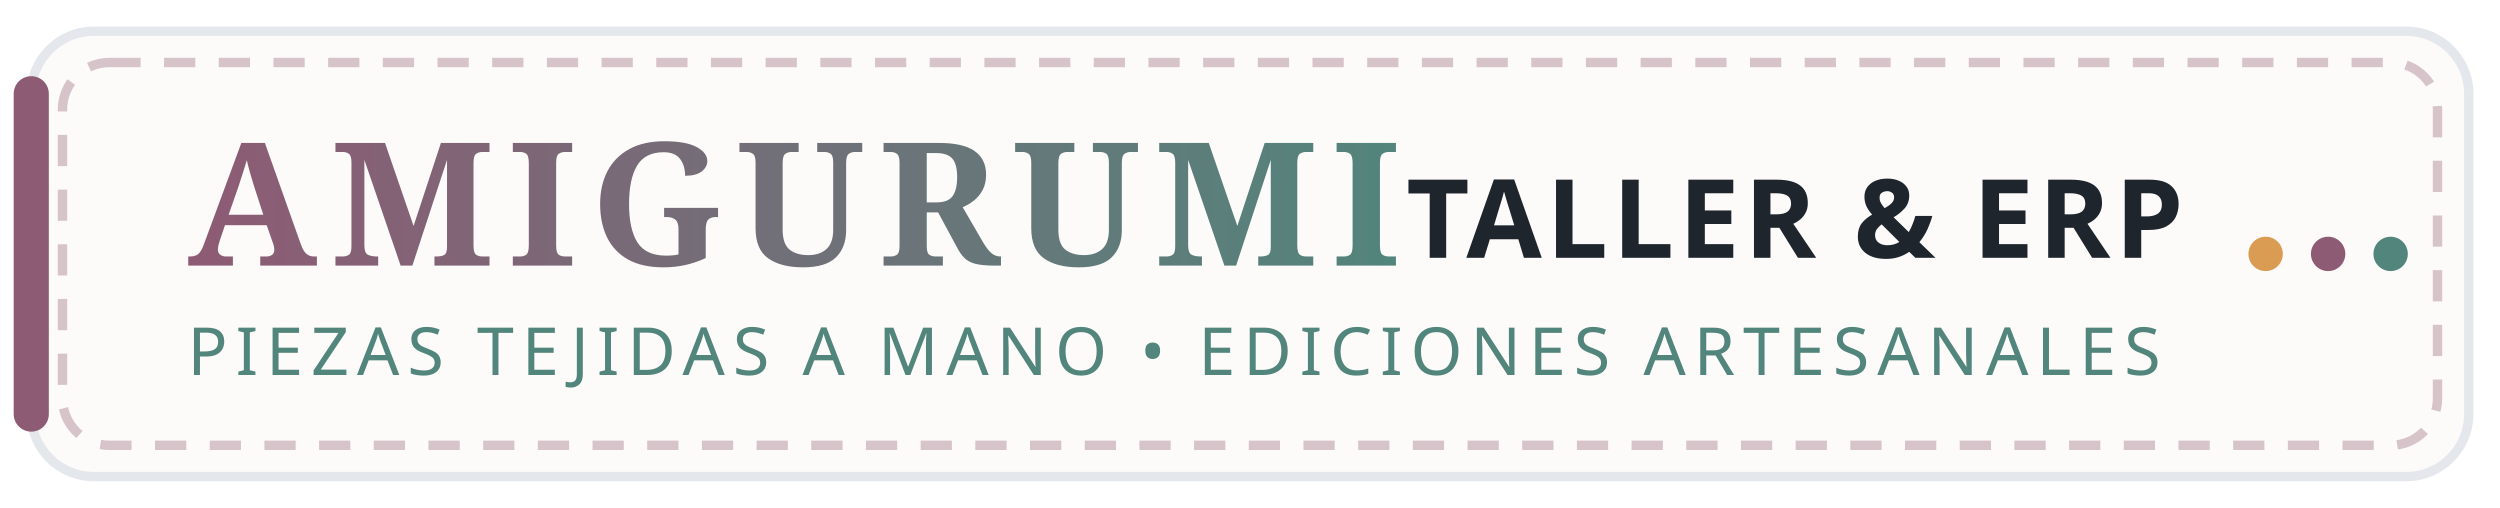
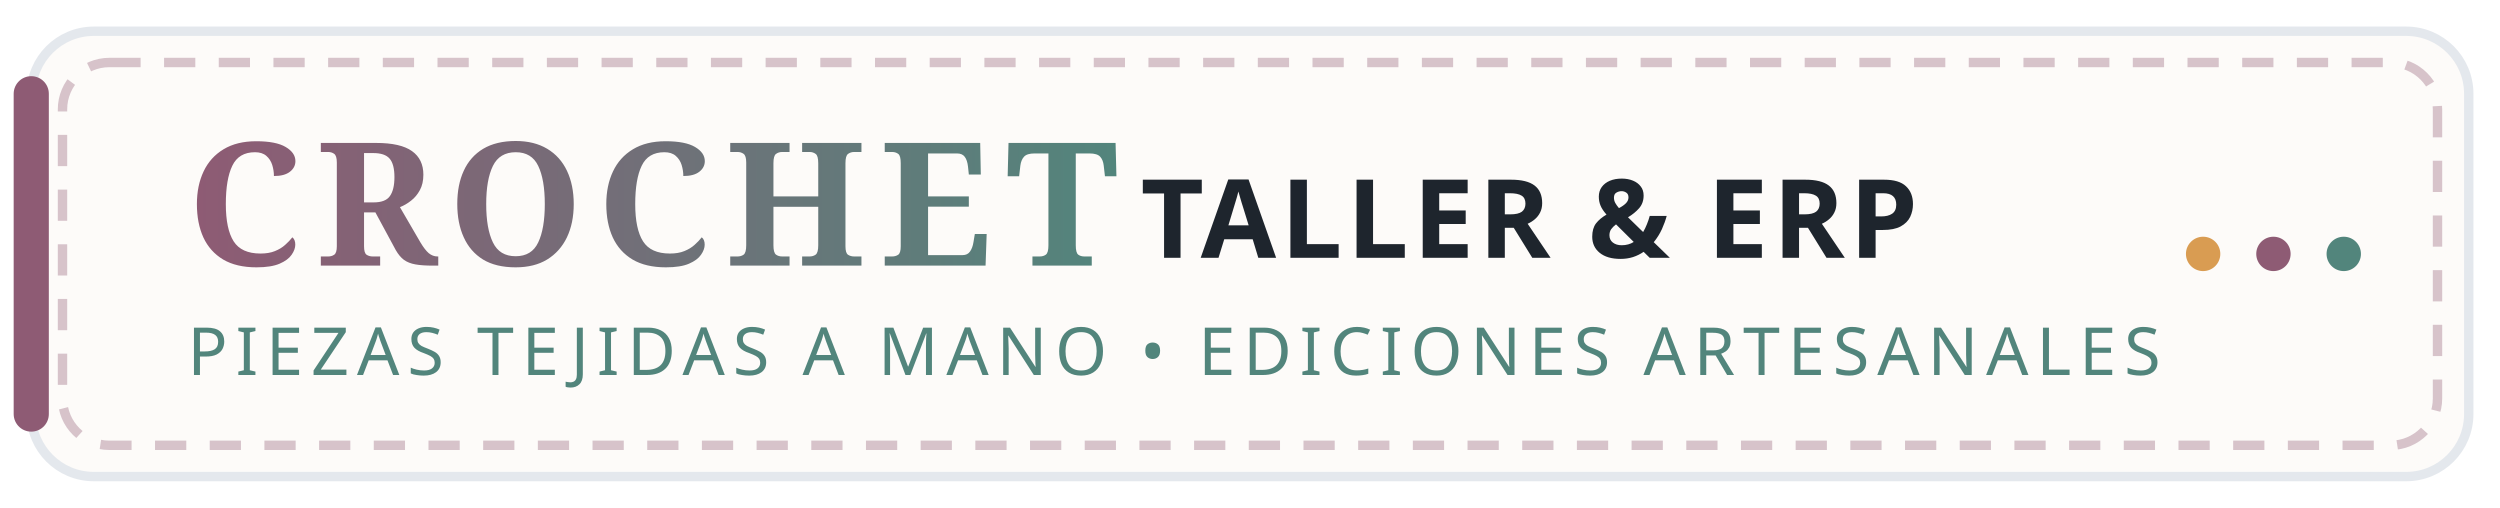
- <svg xmlns="http://www.w3.org/2000/svg" viewBox="0 0 320 65" width="100%" height="100%" role="img" aria-label="Logotipo Taller Artesanal">
+ <svg xmlns="http://www.w3.org/2000/svg" viewBox="0 0 320 65" width="100%" height="100%" role="img" aria-label="Logotipo Crochet Taller Artesanal">
  <defs>
    <linearGradient id="logoTallerGrad" x1="0%" y1="0%" x2="100%" y2="0%">
      <stop offset="0%" stop-color="#8E5B74" />
      <stop offset="100%" stop-color="#52857C" />
    </linearGradient>
  </defs>
  <rect x="4" y="4" width="312" height="57" rx="8" fill="#FDFBF9" stroke="#E4E8ED" stroke-width="1.2" />
  <rect x="8" y="8" width="304" height="49" rx="6" fill="none" stroke="#8E5B74" stroke-width="1.2" stroke-dasharray="4,3" opacity="0.35" />
  <path d="M4 12 L4 53" stroke="#8E5B74" stroke-width="4.5" stroke-linecap="round" />
-   <text x="24" y="34" font-family="'Fraunces', serif" font-weight="700" font-size="22" letter-spacing="0.08em" fill="url(#logoTallerGrad)">
-     AMIGURUMI
+   <text x="24" y="34" font-family="'Fraunces', 'Georgia', serif" font-weight="700" font-size="22" letter-spacing="0.08em" fill="url(#logoTallerGrad)">
+     CROCHET
  </text>
-   <text x="180" y="33" font-family="'Outfit', sans-serif" font-weight="600" font-size="14" letter-spacing="0.04em" fill="#1E252D">
+   <text x="146" y="33" font-family="'Outfit', sans-serif" font-weight="600" font-size="14" letter-spacing="0.04em" fill="#1E252D">
    TALLER &amp; ERP
  </text>
  <text x="24" y="48" font-family="'Plus Jakarta Sans', sans-serif" font-weight="500" font-size="8.5" letter-spacing="0.12em" fill="#52857C">
    PIEZAS TEJIDAS A MANO • EDICIONES ARTESANALES
  </text>
-   <circle cx="290" cy="32.5" r="2.2" fill="#D99C52" />
-   <circle cx="298" cy="32.5" r="2.2" fill="#8E5B74" />
-   <circle cx="306" cy="32.5" r="2.2" fill="#52857C" />
+   <circle cx="282" cy="32.5" r="2.2" fill="#D99C52" />
+   <circle cx="291" cy="32.5" r="2.2" fill="#8E5B74" />
+   <circle cx="300" cy="32.5" r="2.2" fill="#52857C" />
</svg>
